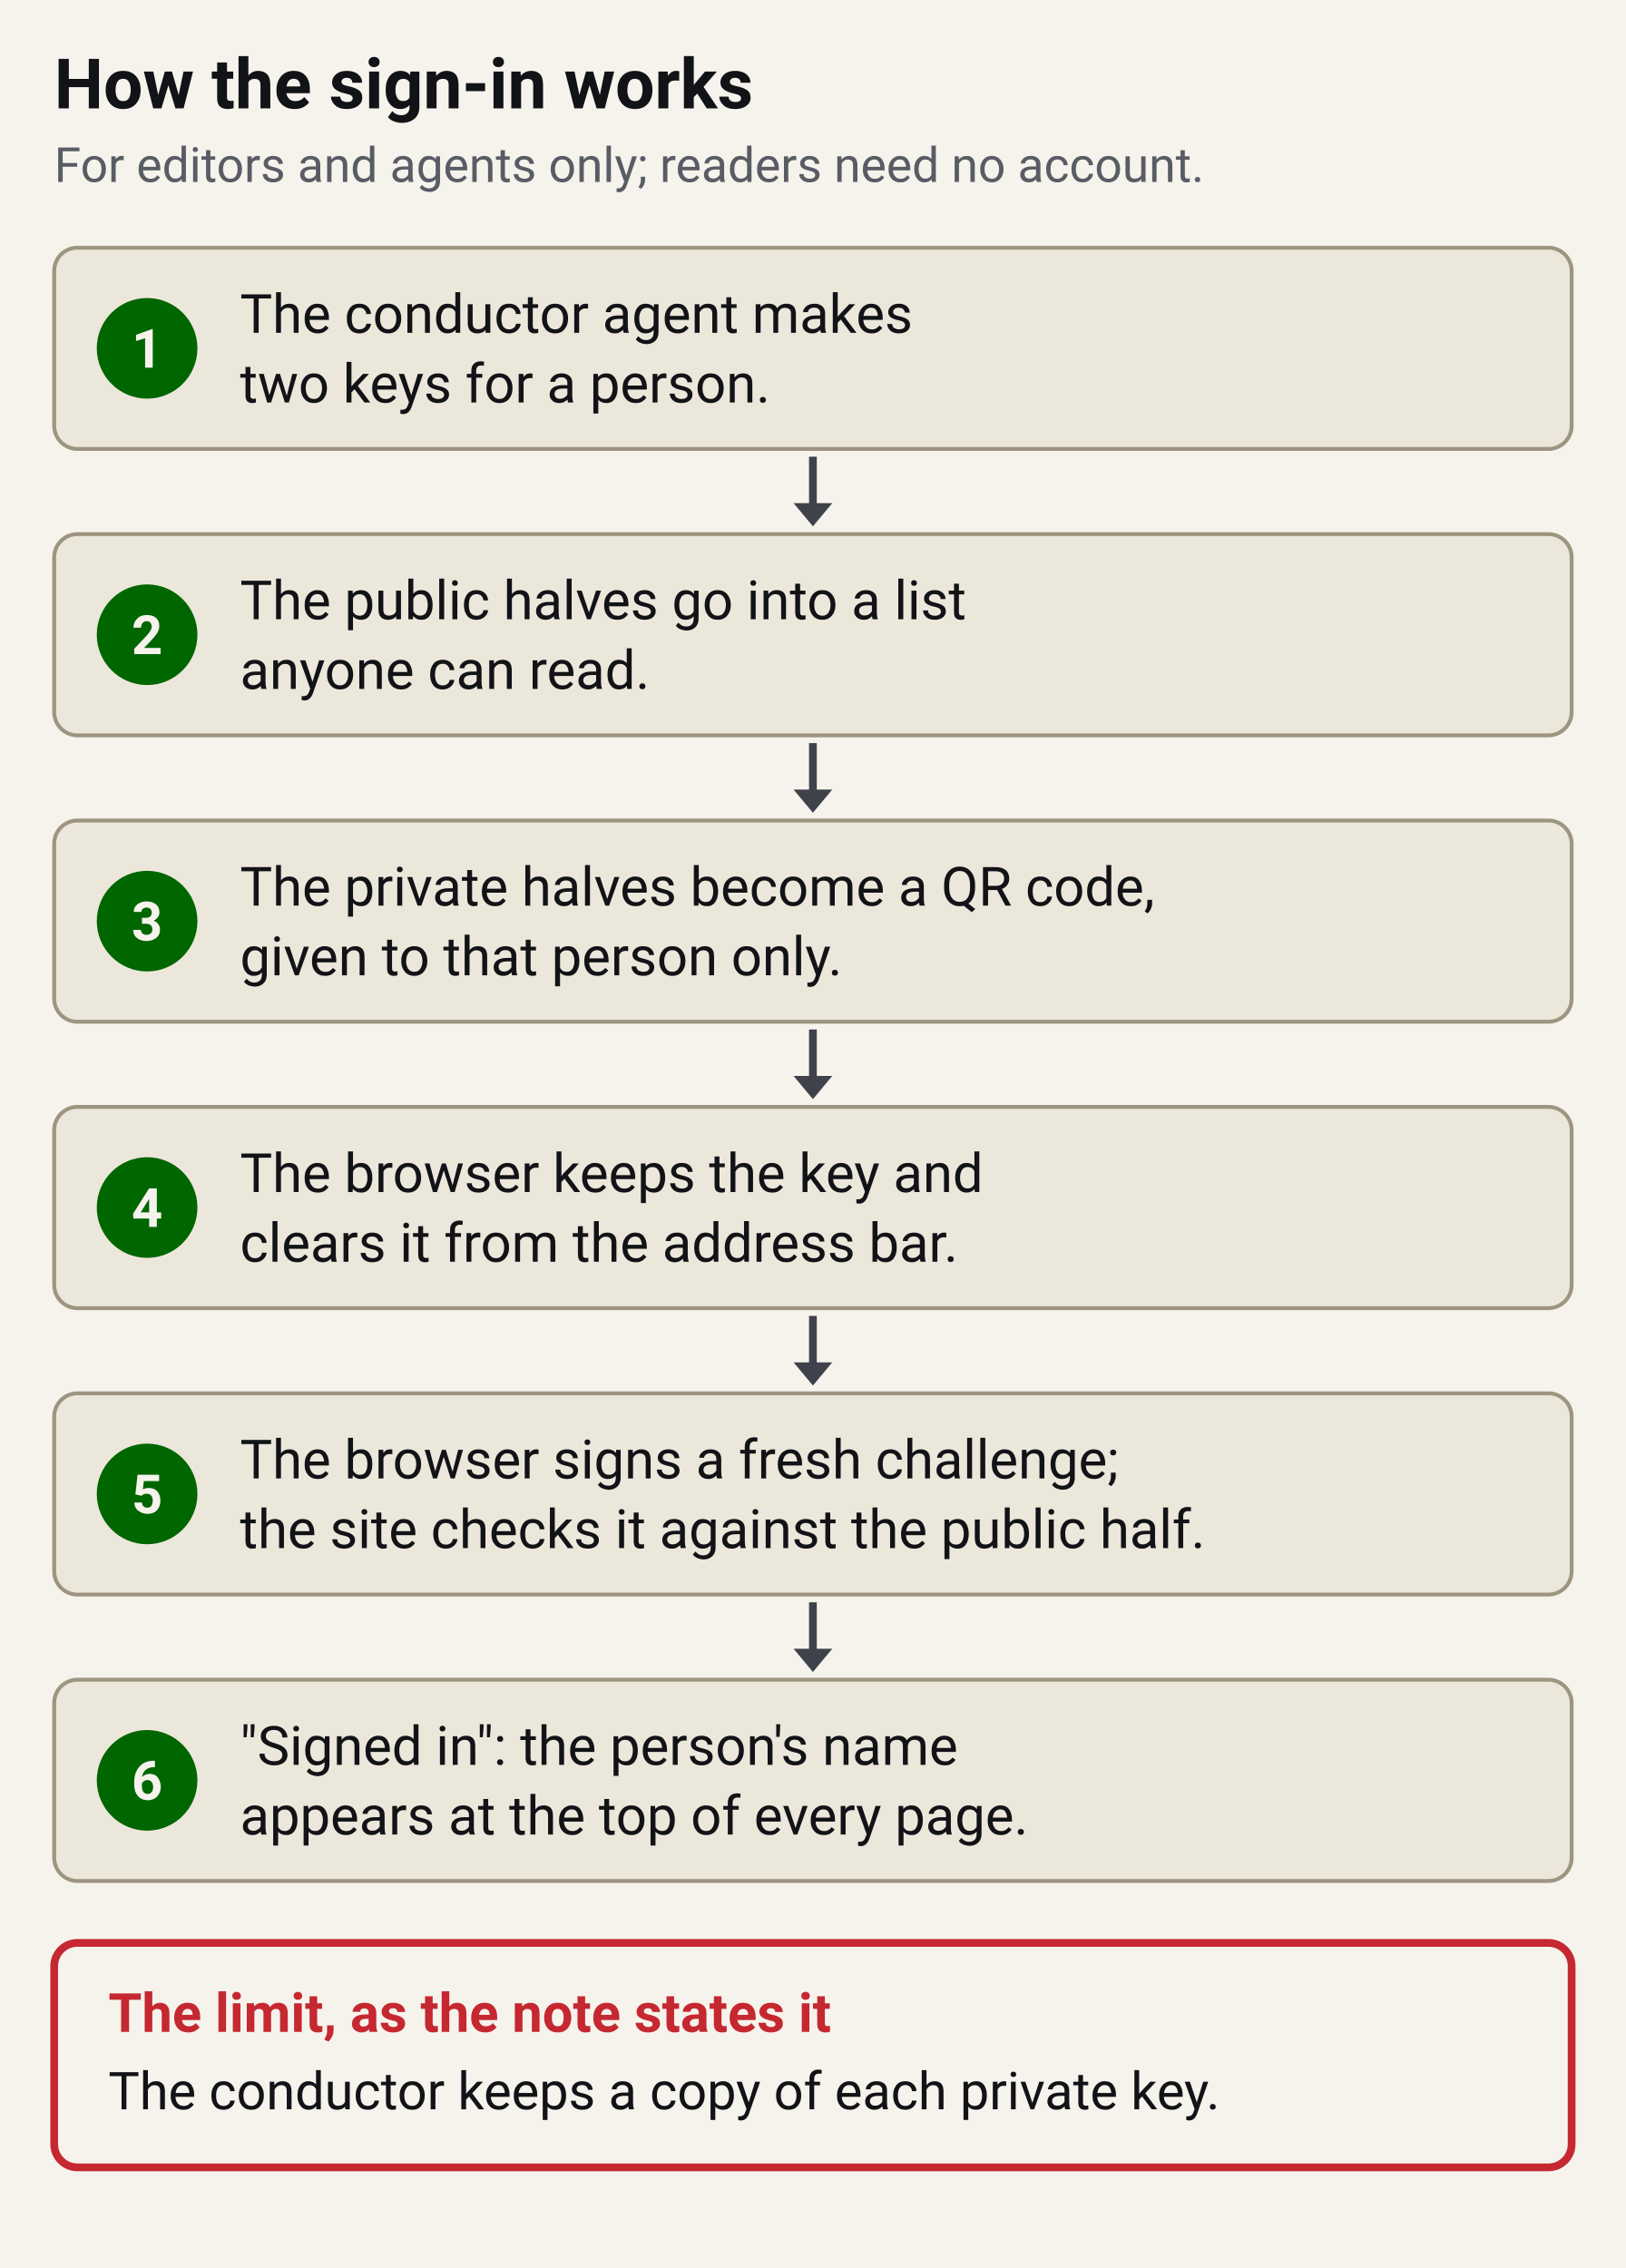
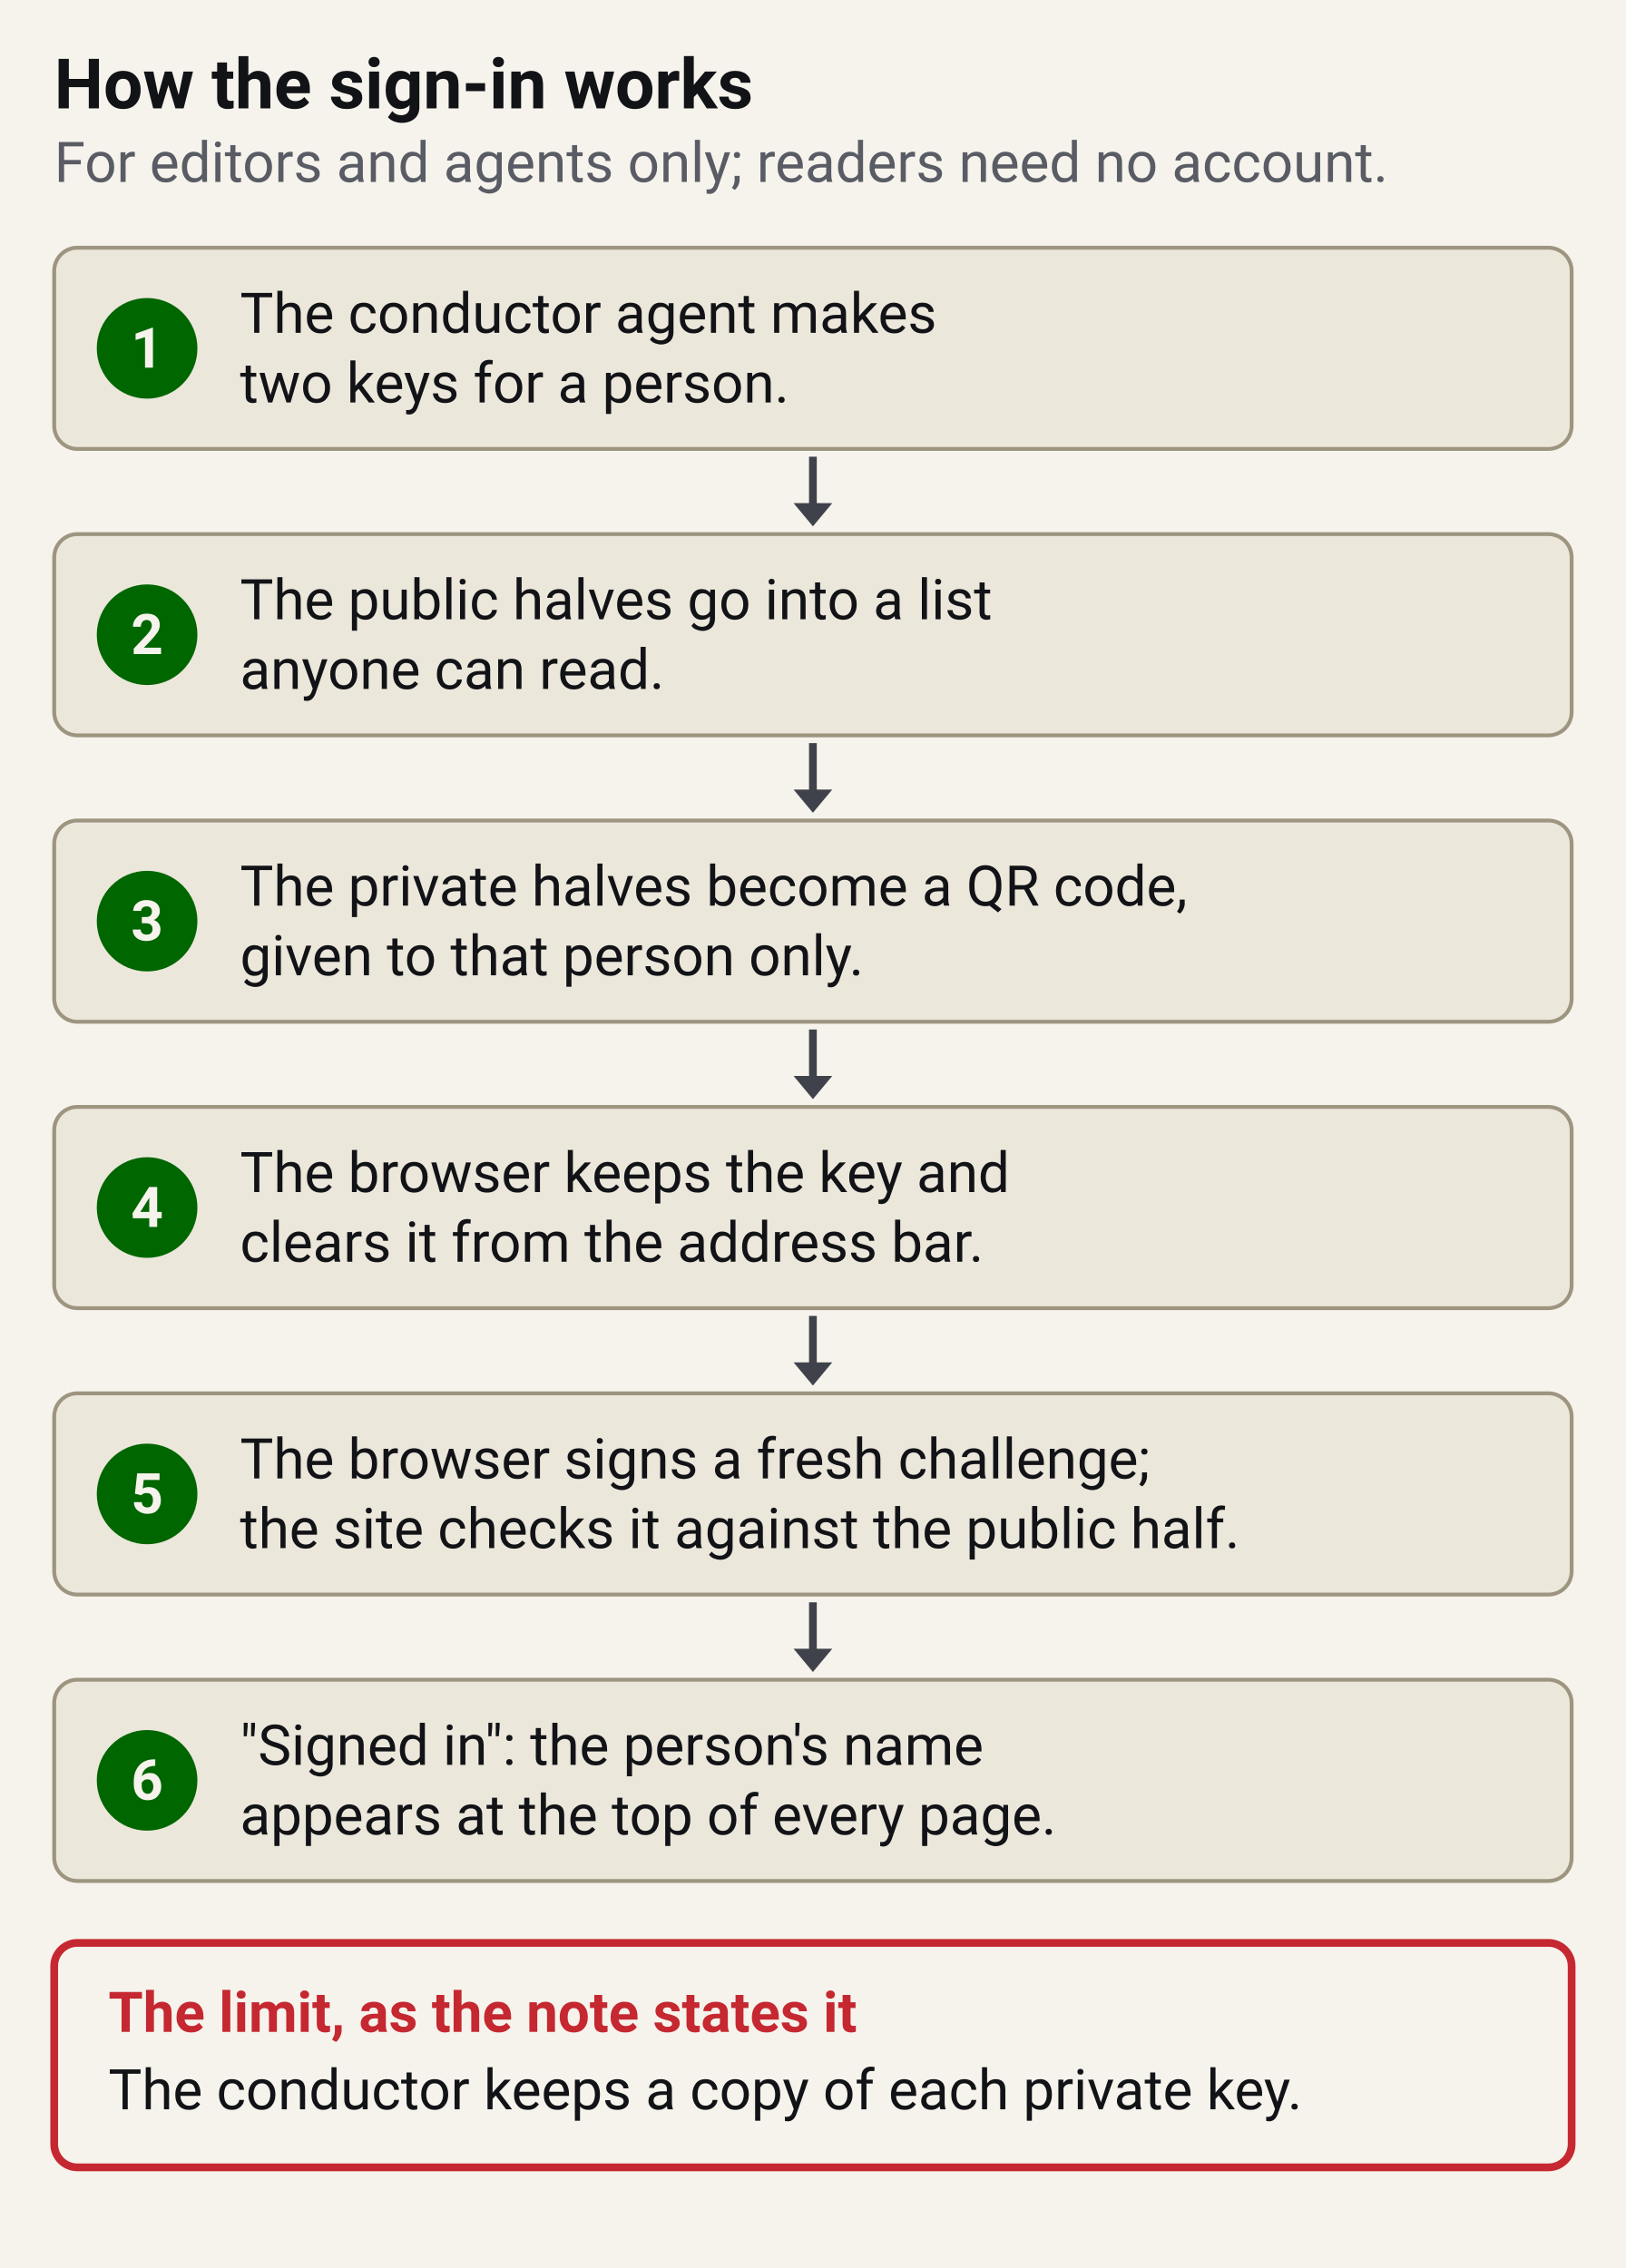
<svg xmlns="http://www.w3.org/2000/svg" viewBox="0 0 420 586" width="420" height="586" role="img" aria-label="Six steps from issuing a key to signed in, and the limit: the conductor keeps a copy of each private key">
  <style>
.bg{fill:#f6f3ec}.ink{fill:#121317}.ink2{fill:#3f424a}.ink3{fill:#595c64}.rule{stroke:#9d9580}.bar{fill:#006600}.off{fill:#9d9580}.red{fill:#c52830}.grid{stroke:#d8d2c3}
text{font-family:system-ui,-apple-system,"Segoe UI",Roboto,Helvetica,Arial,sans-serif}
@media (prefers-color-scheme:dark){.bg{fill:#111214}.ink{fill:#eceae4}.ink2{fill:#c3c0b7}.ink3{fill:#a6a39a}.rule{stroke:#5f5b51}.bar{fill:#6dbb7e}.off{fill:#5f5b51}.red{fill:#f07278}.grid{stroke:#2e2f34}}
.box{fill:#ece7db;stroke:#9d9580}.lim{fill:#f6f3ec;stroke:#c52830}.arr{stroke:#3f424a;fill:none}.ah{fill:#3f424a}@media (prefers-color-scheme:dark){.box{fill:#1a1b1e;stroke:#5f5b51}.lim{fill:#111214;stroke:#f07278}.arr{stroke:#c3c0b7}.ah{fill:#c3c0b7}}</style>
  <rect class="bg" width="420" height="586" />
  <text class="ink" x="14" y="28" font-size="18" font-weight="700">How the sign-in works</text>
-   <text class="ink3" x="14" y="47" font-size="12.5">For editors and agents only; readers need no account.</text>
+   <text class="ink3" x="14" y="47" font-size="14.5">For editors and agents only; readers need no account.</text>
  <rect class="box" x="14" y="64" width="392" height="52" rx="6" stroke-width="1" />
  <circle class="bar" cx="38" cy="90.0" r="13" />
-   <text x="38" y="95.0" font-size="14" font-weight="700" text-anchor="middle" fill="#f6f3ec">1</text>
-   <text class="ink" x="62" y="86" font-size="14">The conductor agent makes</text>
-   <text class="ink" x="62" y="104" font-size="14">two keys for a person.</text>
+   <text x="38" y="95.0" font-size="14.5" font-weight="700" text-anchor="middle" fill="#f6f3ec">1</text>
+   <text class="ink" x="62" y="86" font-size="14.5">The conductor agent makes</text>
+   <text class="ink" x="62" y="104" font-size="14.5">two keys for a person.</text>
  <line class="arr" x1="210.0" y1="118" x2="210.0" y2="131" stroke-width="2" />
  <path class="ah" d="M205.0 130 L215.0 130 L210.0 136 Z" />
  <rect class="box" x="14" y="138" width="392" height="52" rx="6" stroke-width="1" />
  <circle class="bar" cx="38" cy="164.0" r="13" />
-   <text x="38" y="169.0" font-size="14" font-weight="700" text-anchor="middle" fill="#f6f3ec">2</text>
-   <text class="ink" x="62" y="160" font-size="14">The public halves go into a list</text>
-   <text class="ink" x="62" y="178" font-size="14">anyone can read.</text>
+   <text x="38" y="169.0" font-size="14.5" font-weight="700" text-anchor="middle" fill="#f6f3ec">2</text>
+   <text class="ink" x="62" y="160" font-size="14.5">The public halves go into a list</text>
+   <text class="ink" x="62" y="178" font-size="14.5">anyone can read.</text>
  <line class="arr" x1="210.0" y1="192" x2="210.0" y2="205" stroke-width="2" />
  <path class="ah" d="M205.0 204 L215.0 204 L210.0 210 Z" />
  <rect class="box" x="14" y="212" width="392" height="52" rx="6" stroke-width="1" />
  <circle class="bar" cx="38" cy="238.0" r="13" />
-   <text x="38" y="243.0" font-size="14" font-weight="700" text-anchor="middle" fill="#f6f3ec">3</text>
-   <text class="ink" x="62" y="234" font-size="14">The private halves become a QR code,</text>
-   <text class="ink" x="62" y="252" font-size="14">given to that person only.</text>
+   <text x="38" y="243.0" font-size="14.5" font-weight="700" text-anchor="middle" fill="#f6f3ec">3</text>
+   <text class="ink" x="62" y="234" font-size="14.5">The private halves become a QR code,</text>
+   <text class="ink" x="62" y="252" font-size="14.5">given to that person only.</text>
  <line class="arr" x1="210.0" y1="266" x2="210.0" y2="279" stroke-width="2" />
  <path class="ah" d="M205.0 278 L215.0 278 L210.0 284 Z" />
  <rect class="box" x="14" y="286" width="392" height="52" rx="6" stroke-width="1" />
  <circle class="bar" cx="38" cy="312.0" r="13" />
-   <text x="38" y="317.0" font-size="14" font-weight="700" text-anchor="middle" fill="#f6f3ec">4</text>
-   <text class="ink" x="62" y="308" font-size="14">The browser keeps the key and</text>
-   <text class="ink" x="62" y="326" font-size="14">clears it from the address bar.</text>
+   <text x="38" y="317.0" font-size="14.5" font-weight="700" text-anchor="middle" fill="#f6f3ec">4</text>
+   <text class="ink" x="62" y="308" font-size="14.5">The browser keeps the key and</text>
+   <text class="ink" x="62" y="326" font-size="14.5">clears it from the address bar.</text>
  <line class="arr" x1="210.0" y1="340" x2="210.0" y2="353" stroke-width="2" />
  <path class="ah" d="M205.0 352 L215.0 352 L210.0 358 Z" />
  <rect class="box" x="14" y="360" width="392" height="52" rx="6" stroke-width="1" />
  <circle class="bar" cx="38" cy="386.0" r="13" />
-   <text x="38" y="391.0" font-size="14" font-weight="700" text-anchor="middle" fill="#f6f3ec">5</text>
-   <text class="ink" x="62" y="382" font-size="14">The browser signs a fresh challenge;</text>
-   <text class="ink" x="62" y="400" font-size="14">the site checks it against the public half.</text>
+   <text x="38" y="391.0" font-size="14.5" font-weight="700" text-anchor="middle" fill="#f6f3ec">5</text>
+   <text class="ink" x="62" y="382" font-size="14.5">The browser signs a fresh challenge;</text>
+   <text class="ink" x="62" y="400" font-size="14.5">the site checks it against the public half.</text>
  <line class="arr" x1="210.0" y1="414" x2="210.0" y2="427" stroke-width="2" />
  <path class="ah" d="M205.0 426 L215.0 426 L210.0 432 Z" />
  <rect class="box" x="14" y="434" width="392" height="52" rx="6" stroke-width="1" />
  <circle class="bar" cx="38" cy="460.0" r="13" />
-   <text x="38" y="465.0" font-size="14" font-weight="700" text-anchor="middle" fill="#f6f3ec">6</text>
-   <text class="ink" x="62" y="456" font-size="14">"Signed in": the person's name</text>
-   <text class="ink" x="62" y="474" font-size="14">appears at the top of every page.</text>
+   <text x="38" y="465.0" font-size="14.5" font-weight="700" text-anchor="middle" fill="#f6f3ec">6</text>
+   <text class="ink" x="62" y="456" font-size="14.5">"Signed in": the person's name</text>
+   <text class="ink" x="62" y="474" font-size="14.5">appears at the top of every page.</text>
  <rect class="lim" x="14" y="502" width="392" height="58" rx="6" stroke-width="2" />
-   <text class="red" x="28" y="525" font-size="14" font-weight="700">The limit, as the note states it</text>
-   <text class="ink" x="28" y="545" font-size="13.5">The conductor keeps a copy of each private key.</text>
+   <text class="red" x="28" y="525" font-size="14.5" font-weight="700">The limit, as the note states it</text>
+   <text class="ink" x="28" y="545" font-size="14.5">The conductor keeps a copy of each private key.</text>
</svg>
